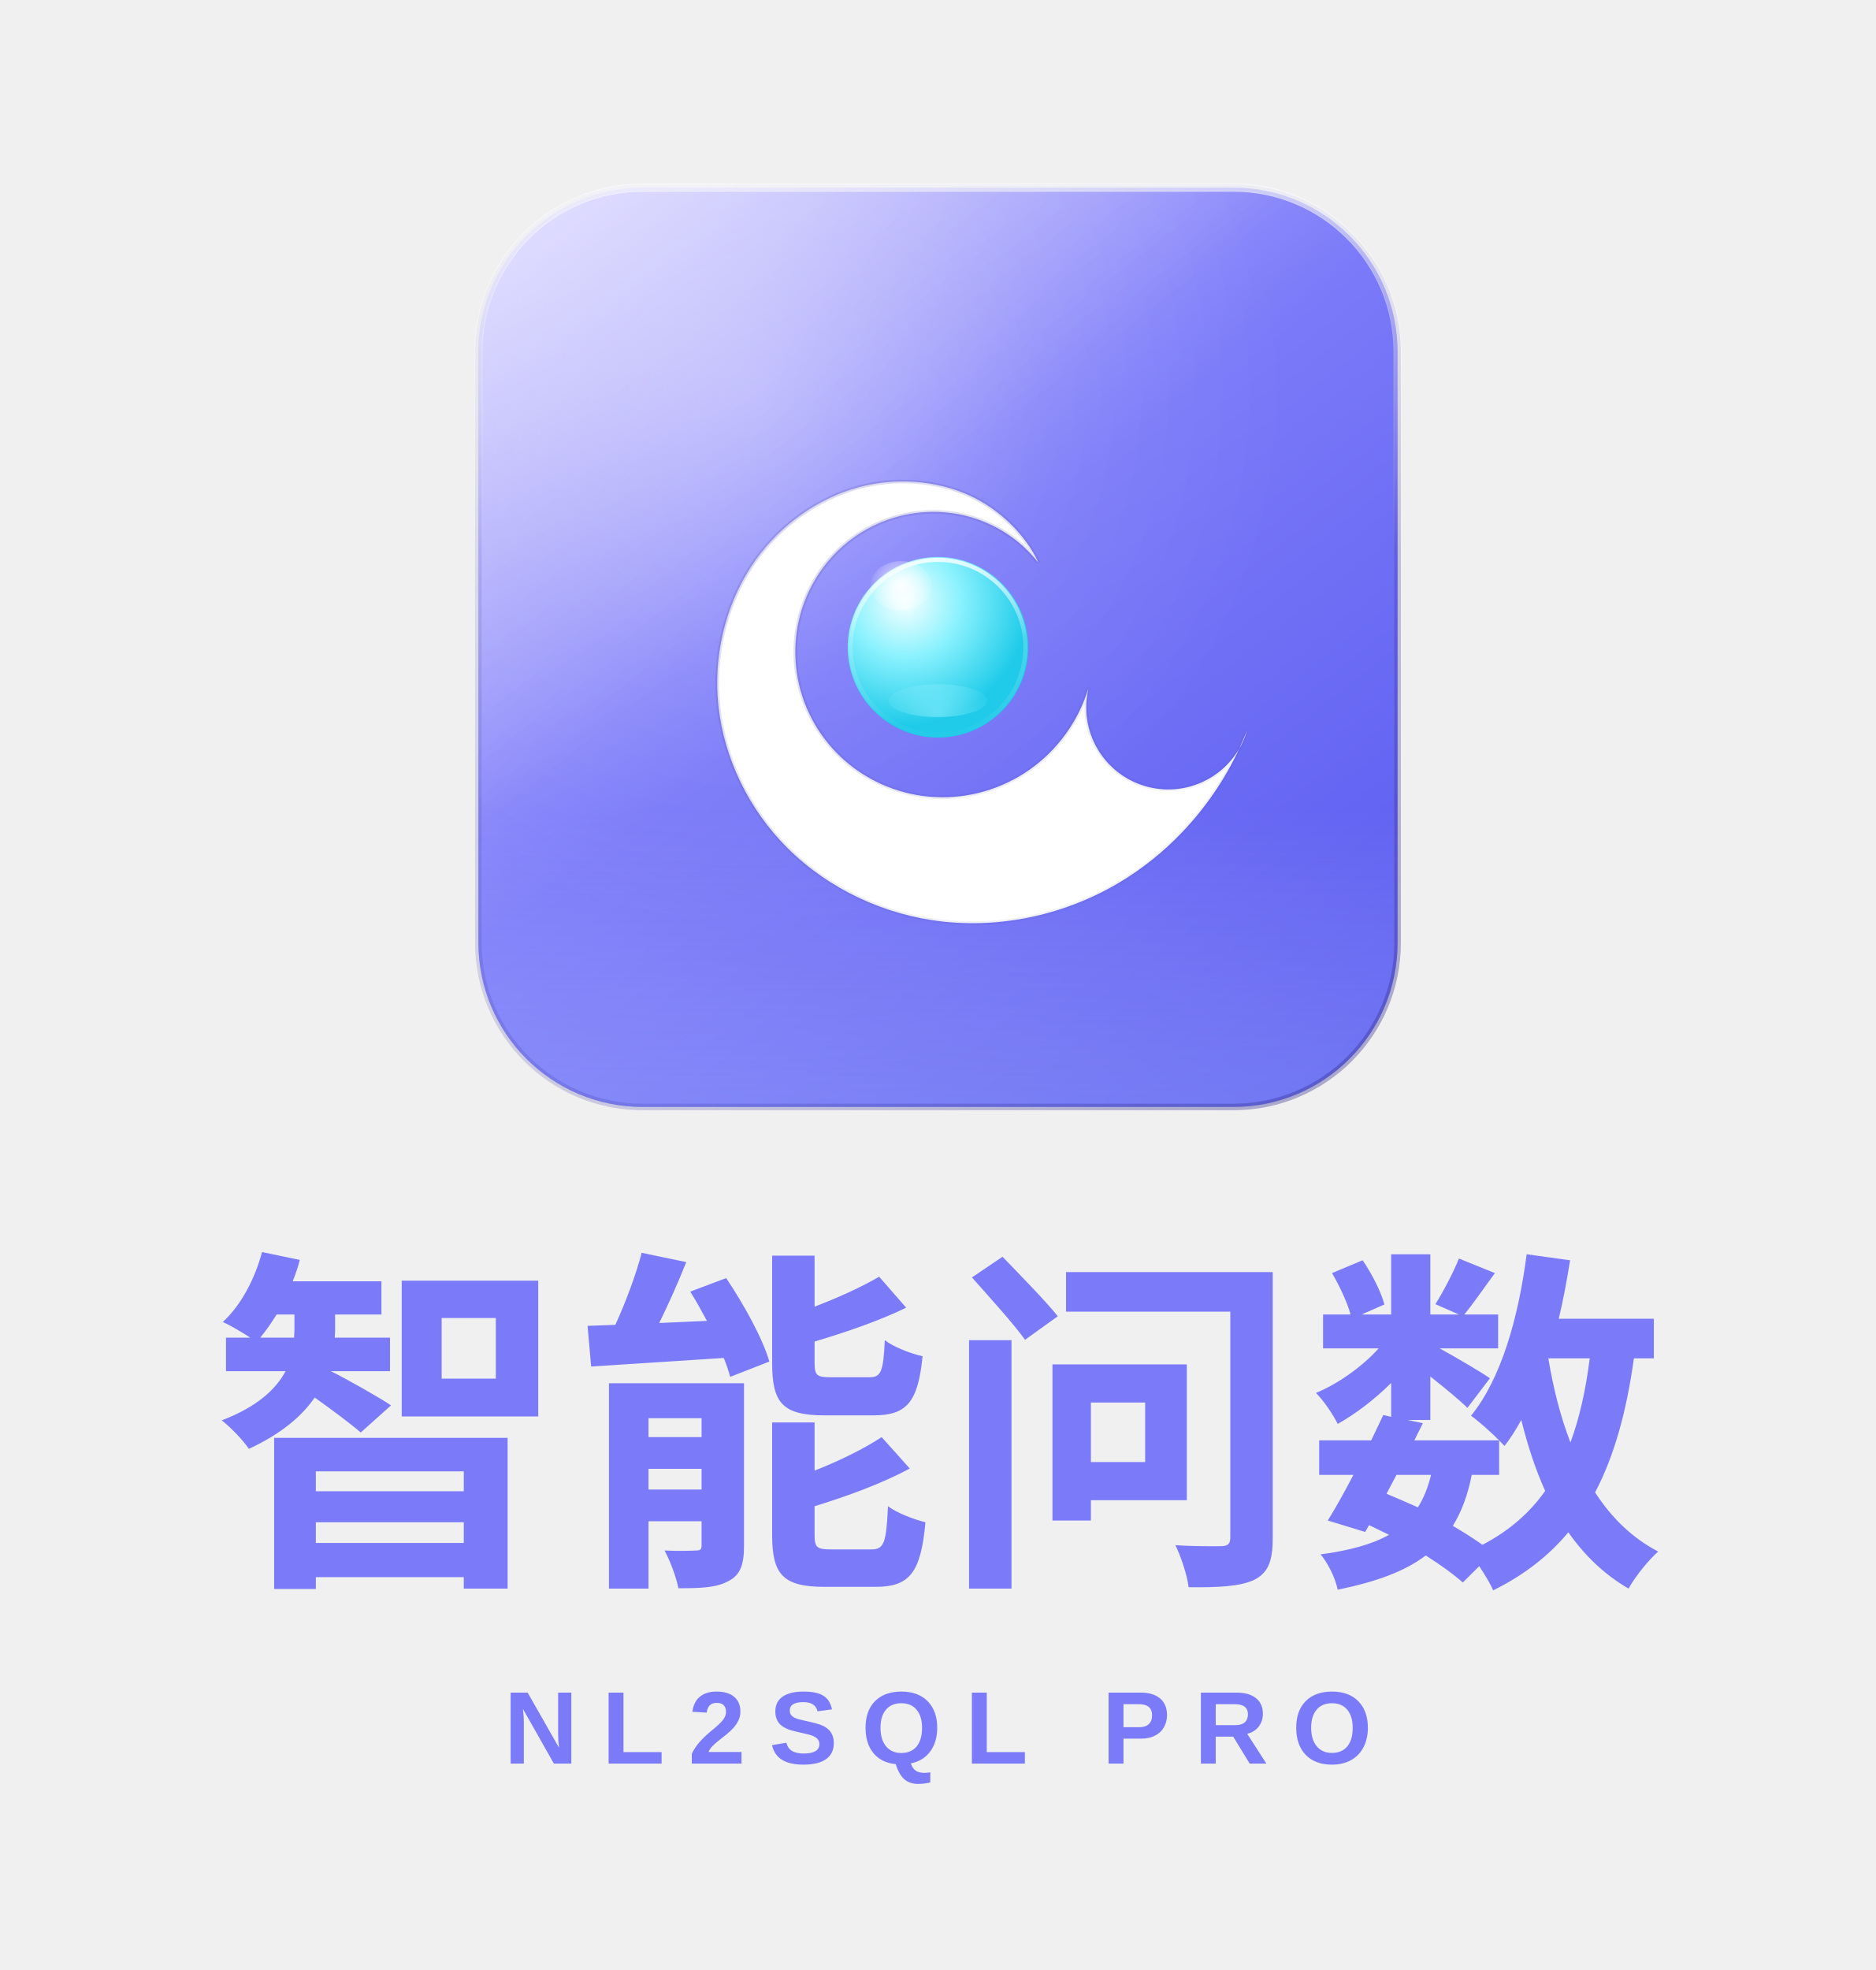
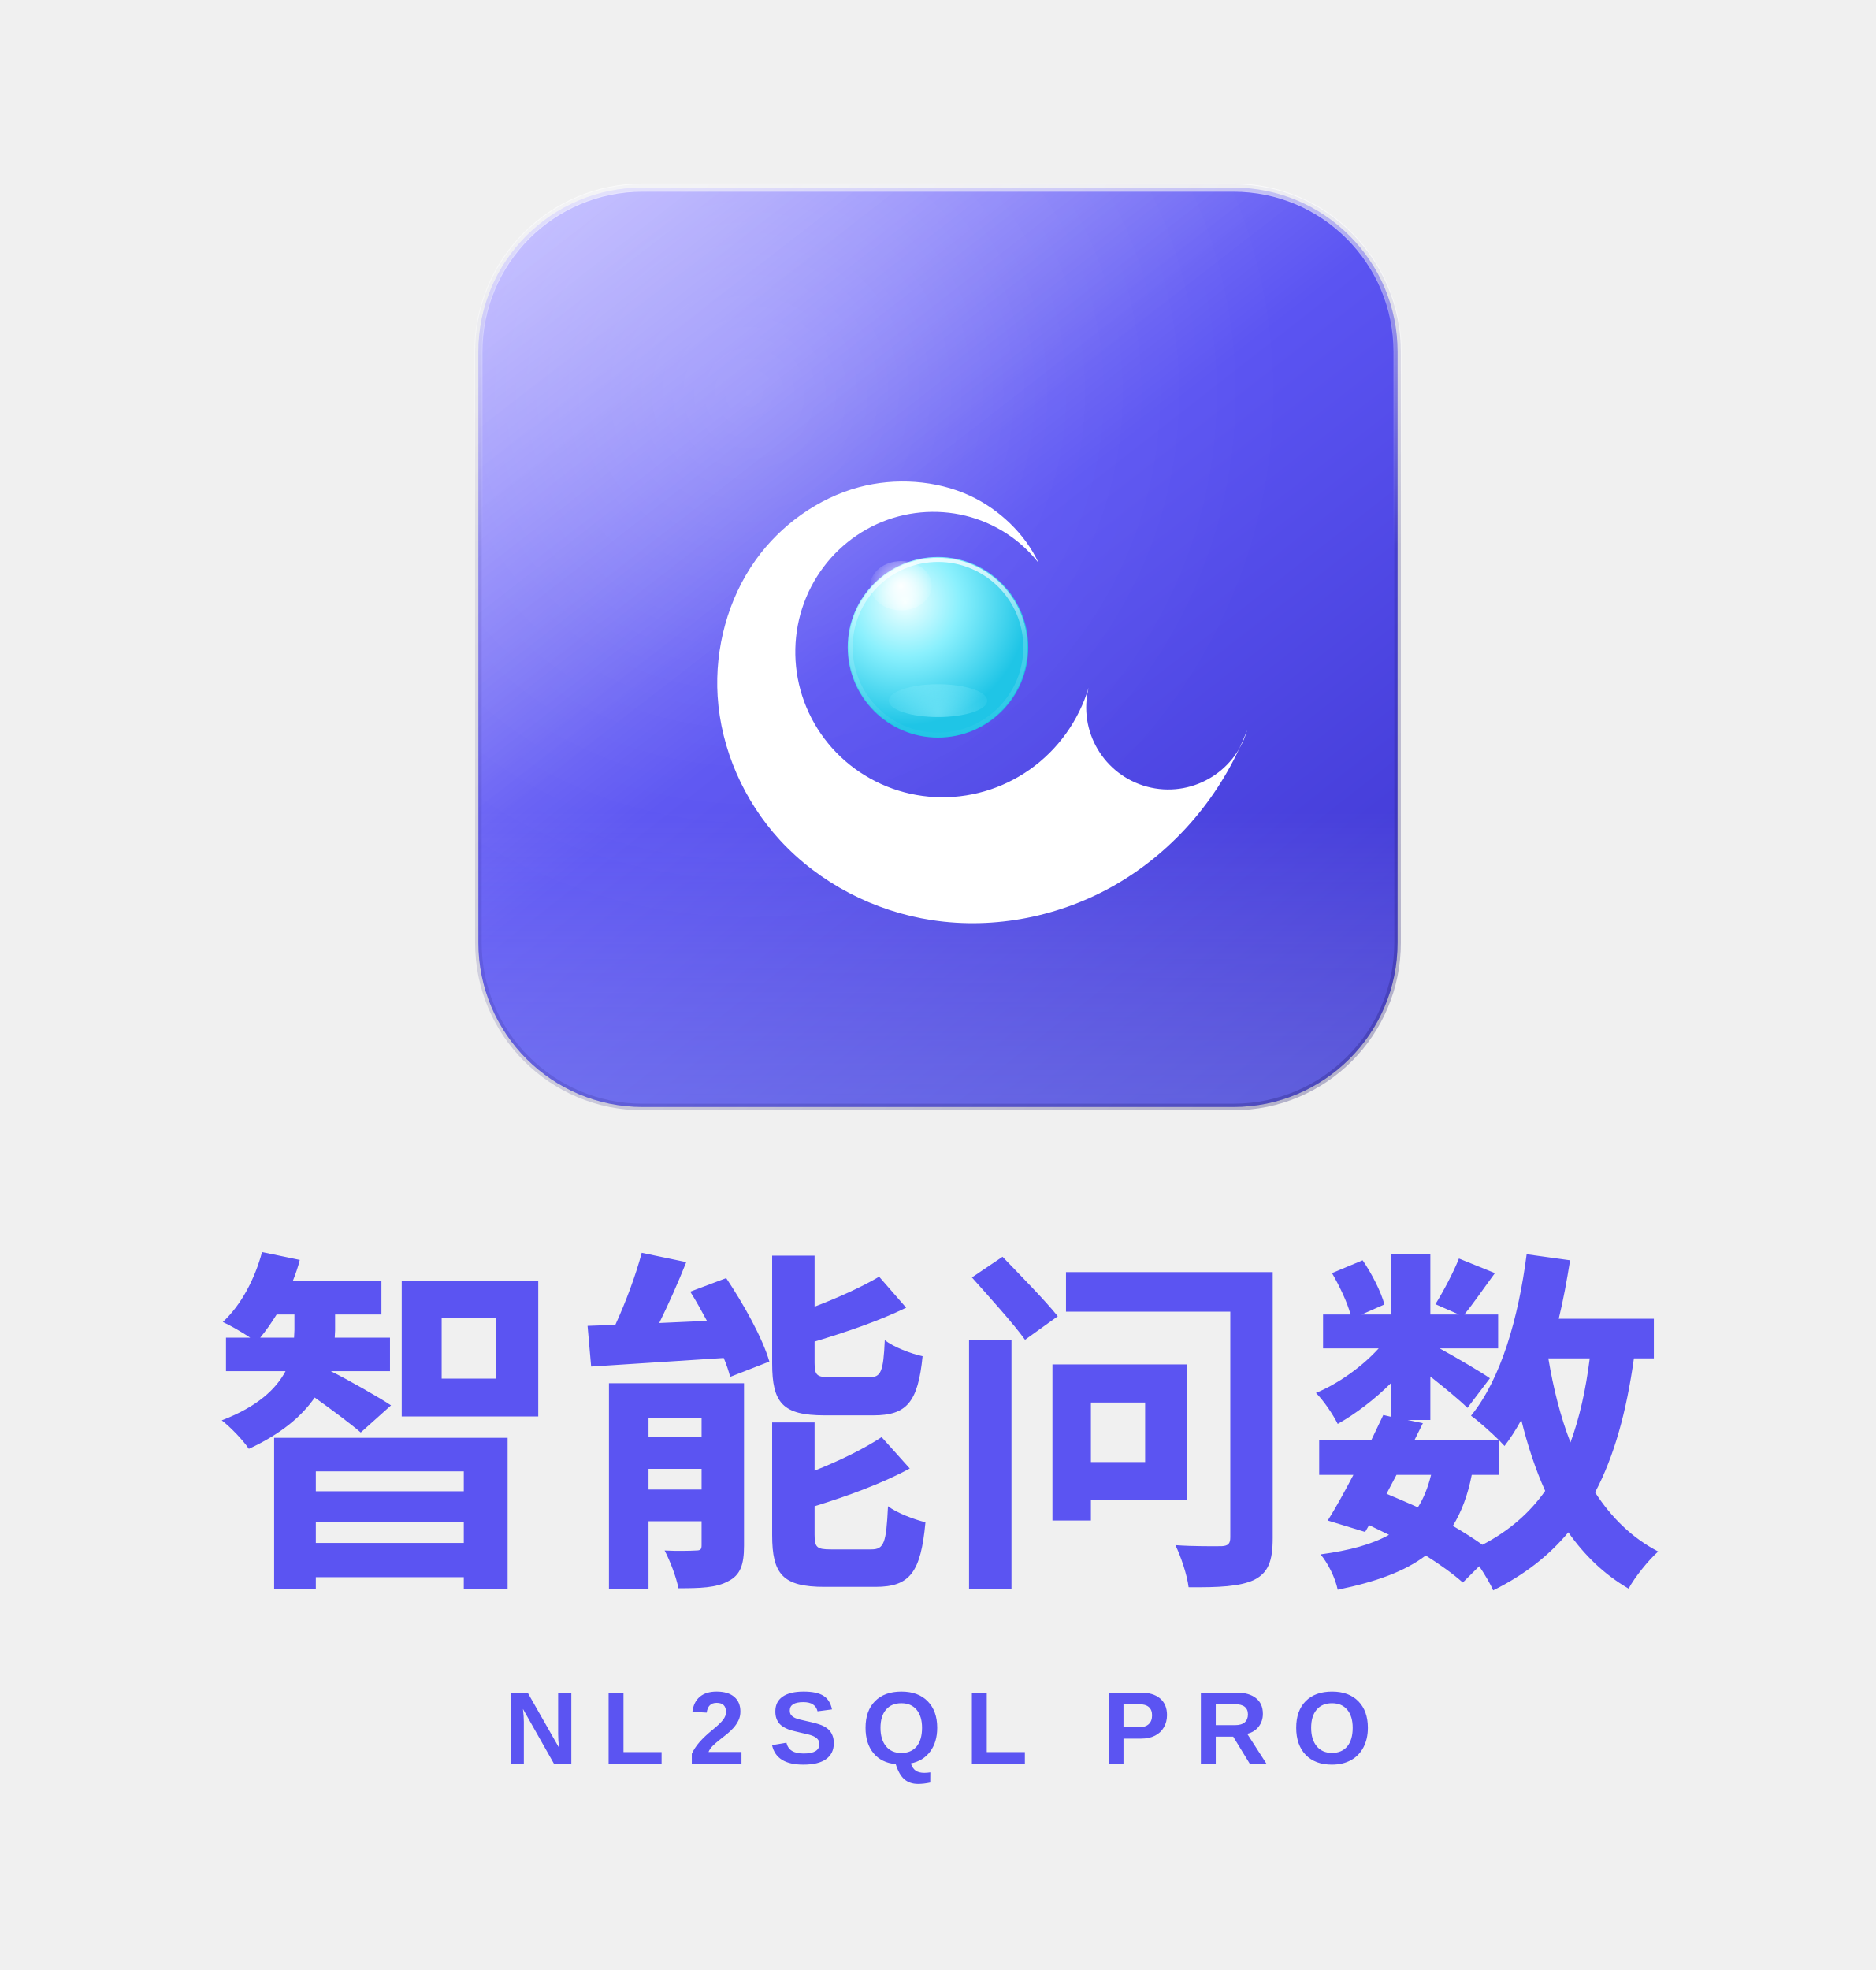
<svg xmlns="http://www.w3.org/2000/svg" viewBox="0 0 400 420" role="img" aria-label="智能问数 NL2SQL PRO">
  <defs>
    <linearGradient id="ink" gradientUnits="userSpaceOnUse" x1="42" y1="18" x2="214" y2="238">
-       <stop offset="0%" stop-color="#C9C4FF" />
-       <stop offset="46%" stop-color="#7B7AF9" />
-       <stop offset="100%" stop-color="#5A5CF0" />
+       <stop offset="0%" stop-color="#AEA7FF" />
+       <stop offset="46%" stop-color="#5B54F2" />
+       <stop offset="100%" stop-color="#3F37D2" />
    </linearGradient>
    <linearGradient id="tile" gradientUnits="userSpaceOnUse" x1="44" y1="20" x2="198" y2="240">
      <stop offset="0%" stop-color="#FFFFFF" />
      <stop offset="58%" stop-color="#FDFDFF" />
      <stop offset="100%" stop-color="#F2F3FF" />
    </linearGradient>
    <radialGradient id="core" gradientUnits="userSpaceOnUse" cx="120" cy="117" r="30">
-       <stop offset="0%" stop-color="#F6FFFF" />
-       <stop offset="44%" stop-color="#8CF2FE" />
-       <stop offset="100%" stop-color="#1FCBE9" />
+       <stop offset="0%" stop-color="#F2FFFF" />
+       <stop offset="44%" stop-color="#8AF0FD" />
+       <stop offset="100%" stop-color="#1FC5E6" />
    </radialGradient>
    <linearGradient id="sweep" gradientUnits="userSpaceOnUse" x1="36" y1="18" x2="214" y2="250">
-       <stop offset="0%" stop-color="#FFFFFF" stop-opacity="0.34" />
+       <stop offset="0%" stop-color="#FFFFFF" stop-opacity="0.22" />
      <stop offset="38%" stop-color="#FFFFFF" stop-opacity="0" />
      <stop offset="100%" stop-color="#000000" stop-opacity="0.0" />
    </linearGradient>
    <linearGradient id="sheen" gradientUnits="userSpaceOnUse" x1="62" y1="54" x2="198" y2="208">
      <stop offset="0%" stop-color="#FFFFFF" stop-opacity="0.46" />
      <stop offset="38%" stop-color="#FFFFFF" stop-opacity="0.05" />
      <stop offset="100%" stop-color="#000000" stop-opacity="0.0" />
    </linearGradient>
    <radialGradient id="spot" gradientUnits="userSpaceOnUse" cx="82" cy="66" r="130">
-       <stop offset="0%" stop-color="#FFFFFF" stop-opacity="0.24" />
-       <stop offset="55%" stop-color="#FFFFFF" stop-opacity="0.07" />
+       <stop offset="0%" stop-color="#FFFFFF" stop-opacity="0.16" />
+       <stop offset="55%" stop-color="#FFFFFF" stop-opacity="0.05" />
      <stop offset="100%" stop-color="#FFFFFF" stop-opacity="0" />
    </radialGradient>
    <linearGradient id="bounce" gradientUnits="userSpaceOnUse" x1="128" y1="168" x2="128" y2="240">
      <stop offset="0%" stop-color="#FFFFFF" stop-opacity="0" />
-       <stop offset="100%" stop-color="#C8DEFF" stop-opacity="0.22" />
+       <stop offset="100%" stop-color="#C8DEFF" stop-opacity="0.24" />
    </linearGradient>
    <linearGradient id="edge" gradientUnits="userSpaceOnUse" x1="128" y1="48" x2="128" y2="204">
      <stop offset="0%" stop-color="#FFFFFF" stop-opacity="0.8" />
      <stop offset="52%" stop-color="#FFFFFF" stop-opacity="0.18" />
      <stop offset="100%" stop-color="#FFFFFF" stop-opacity="0" />
    </linearGradient>
    <linearGradient id="edgeLine" gradientUnits="userSpaceOnUse" x1="40" y1="40" x2="232" y2="232">
-       <stop offset="0%" stop-color="#3F3AA8" stop-opacity="0.1" />
-       <stop offset="55%" stop-color="#3F3AA8" stop-opacity="0.22" />
-       <stop offset="100%" stop-color="#322D8C" stop-opacity="0.38" />
-     </linearGradient>
-     <linearGradient id="bandLine" gradientUnits="userSpaceOnUse" x1="42" y1="18" x2="214" y2="238">
-       <stop offset="0%" stop-color="#4A44A8" stop-opacity="0.3" />
-       <stop offset="55%" stop-color="#4A44A8" stop-opacity="0.12" />
-       <stop offset="100%" stop-color="#322D8C" stop-opacity="0" />
+       <stop offset="0%" stop-color="#2A2480" stop-opacity="0.08" />
+       <stop offset="55%" stop-color="#2A2480" stop-opacity="0.20" />
+       <stop offset="100%" stop-color="#221C6E" stop-opacity="0.3" />
    </linearGradient>
    <linearGradient id="topHL" gradientUnits="userSpaceOnUse" x1="128" y1="16" x2="128" y2="104">
      <stop offset="0%" stop-color="#FFFFFF" stop-opacity="0.62" />
      <stop offset="100%" stop-color="#FFFFFF" stop-opacity="0" />
    </linearGradient>
    <linearGradient id="rim" gradientUnits="userSpaceOnUse" x1="128" y1="104" x2="128" y2="152">
      <stop offset="0%" stop-color="#FFFFFF" stop-opacity="0.88" />
      <stop offset="46%" stop-color="#FFFFFF" stop-opacity="0.20" />
      <stop offset="100%" stop-color="#FFFFFF" stop-opacity="0" />
    </linearGradient>
    <radialGradient id="spec" gradientUnits="userSpaceOnUse" cx="119" cy="113" r="8">
      <stop offset="0%" stop-color="#FFFFFF" stop-opacity="0.96" />
      <stop offset="100%" stop-color="#FFFFFF" stop-opacity="0" />
    </radialGradient>
    <radialGradient id="cbounce" gradientUnits="userSpaceOnUse" cx="128" cy="144" r="15">
      <stop offset="0%" stop-color="#9CF4FF" stop-opacity="0.5" />
      <stop offset="100%" stop-color="#9CF4FF" stop-opacity="0" />
    </radialGradient>
  </defs>
  <svg x="88" y="26" width="224" height="224" viewBox="0 0 256 256">
    <path fill="url(#ink)" d="M56 16H200A40 40 0 0 1 240 56V200A40 40 0 0 1 200 240H56A40 40 0 0 1 16 200V56A40 40 0 0 1 56 16Z" />
    <path fill="url(#sweep)" d="M56 16H200A40 40 0 0 1 240 56V200A40 40 0 0 1 200 240H56A40 40 0 0 1 16 200V56A40 40 0 0 1 56 16Z" />
    <path fill="url(#spot)" d="M56 16H200A40 40 0 0 1 240 56V200A40 40 0 0 1 200 240H56A40 40 0 0 1 16 200V56A40 40 0 0 1 56 16Z" />
    <path fill="url(#bounce)" d="M56 16H200A40 40 0 0 1 240 56V200A40 40 0 0 1 200 240H56A40 40 0 0 1 16 200V56A40 40 0 0 1 56 16Z" />
    <path fill="none" stroke="url(#edgeLine)" stroke-width="1.6" d="M56 16H200A40 40 0 0 1 240 56V200A40 40 0 0 1 200 240H56A40 40 0 0 1 16 200V56A40 40 0 0 1 56 16Z" />
    <path fill="none" stroke="url(#topHL)" stroke-width="2" d="M56 16H200A40 40 0 0 1 240 56V200A40 40 0 0 1 200 240H56A40 40 0 0 1 16 200V56A40 40 0 0 1 56 16Z" />
-     <path fill="#FFFFFF" stroke="url(#bandLine)" stroke-width="0.9" d="M203.34 148.19            C197.23 163.86 185.91 177.37 171.36 185.8            C157.91 193.57 141.9 196.82 126.55 194.48            C112.47 192.34 99.09 185.46 89.46 174.96            C80.7 165.41 75.11 152.84 74.3 139.9            C73.58 128.26 76.8 116.19 83.59 106.7            C89.63 98.26 98.73 91.68 108.76 88.99            C117.54 86.63 127.51 87.25 135.77 91.06            C142.86 94.33 149.23 100.35 152.51 107.43            C148.05 101.72 141.78 97.69 134.74 95.95            C127.54 94.18 119.94 94.9 113.18 97.95            C106.27 101.08 100.62 106.46 97.12 113.19            C93.54 120.06 92.4 127.96 93.83 135.58            C95.29 143.36 99.36 150.42 105.32 155.64            C111.41 160.96 119.13 164.07 127.2 164.49            C135.45 164.93 143.6 162.55 150.35 157.8            C157.24 152.95 162.28 145.9 164.71 137.84            A20 20 0 0 0 203.34 148.19Z" />
+     <path fill="#FFFFFF" d="M203.34 148.19            C197.23 163.86 185.91 177.37 171.36 185.8            C157.91 193.57 141.9 196.82 126.55 194.48            C112.47 192.34 99.09 185.46 89.46 174.96            C80.7 165.41 75.11 152.84 74.3 139.9            C73.58 128.26 76.8 116.19 83.59 106.7            C89.63 98.26 98.73 91.68 108.76 88.99            C117.54 86.63 127.51 87.25 135.77 91.06            C142.86 94.33 149.23 100.35 152.51 107.43            C148.05 101.72 141.78 97.69 134.74 95.95            C127.54 94.18 119.94 94.9 113.18 97.95            C106.27 101.08 100.62 106.46 97.12 113.19            C93.54 120.06 92.4 127.96 93.83 135.58            C95.29 143.36 99.36 150.42 105.32 155.64            C111.41 160.96 119.13 164.07 127.2 164.49            C135.45 164.93 143.6 162.55 150.35 157.8            C157.24 152.95 162.28 145.9 164.71 137.84            A20 20 0 0 0 203.34 148.19Z" />
    <path fill="url(#core)" d="M150 128A22 22 0 1 1 106 128A22 22 0 1 1 150 128Z" />
    <circle cx="128" cy="128" r="21.3" fill="none" stroke="url(#rim)" stroke-width="1.0" />
    <ellipse cx="119" cy="113" rx="7.5" ry="6" fill="url(#spec)" />
    <ellipse cx="128" cy="141" rx="12" ry="4" fill="url(#cbounce)" />
  </svg>
-   <text x="200" y="332" text-anchor="middle" font-family="PingFang SC, Hiragino Sans GB, Heiti SC, Source Han Sans SC, sans-serif" font-size="76" font-weight="700" fill="#7B7AF9" letter-spacing="2">智能问数</text>
-   <text x="200" y="376" text-anchor="middle" font-family="Helvetica Neue, Arial, PingFang SC, sans-serif" font-size="22" font-weight="700" fill="#7B7AF9" letter-spacing="5">NL2SQL PRO</text>
+   <text x="200" y="332" text-anchor="middle" font-family="PingFang SC, Hiragino Sans GB, Heiti SC, Source Han Sans SC, sans-serif" font-size="76" font-weight="700" fill="#5B54F2" letter-spacing="2">智能问数</text>
+   <text x="200" y="376" text-anchor="middle" font-family="Helvetica Neue, Arial, PingFang SC, sans-serif" font-size="22" font-weight="700" fill="#5B54F2" letter-spacing="5">NL2SQL PRO</text>
</svg>
